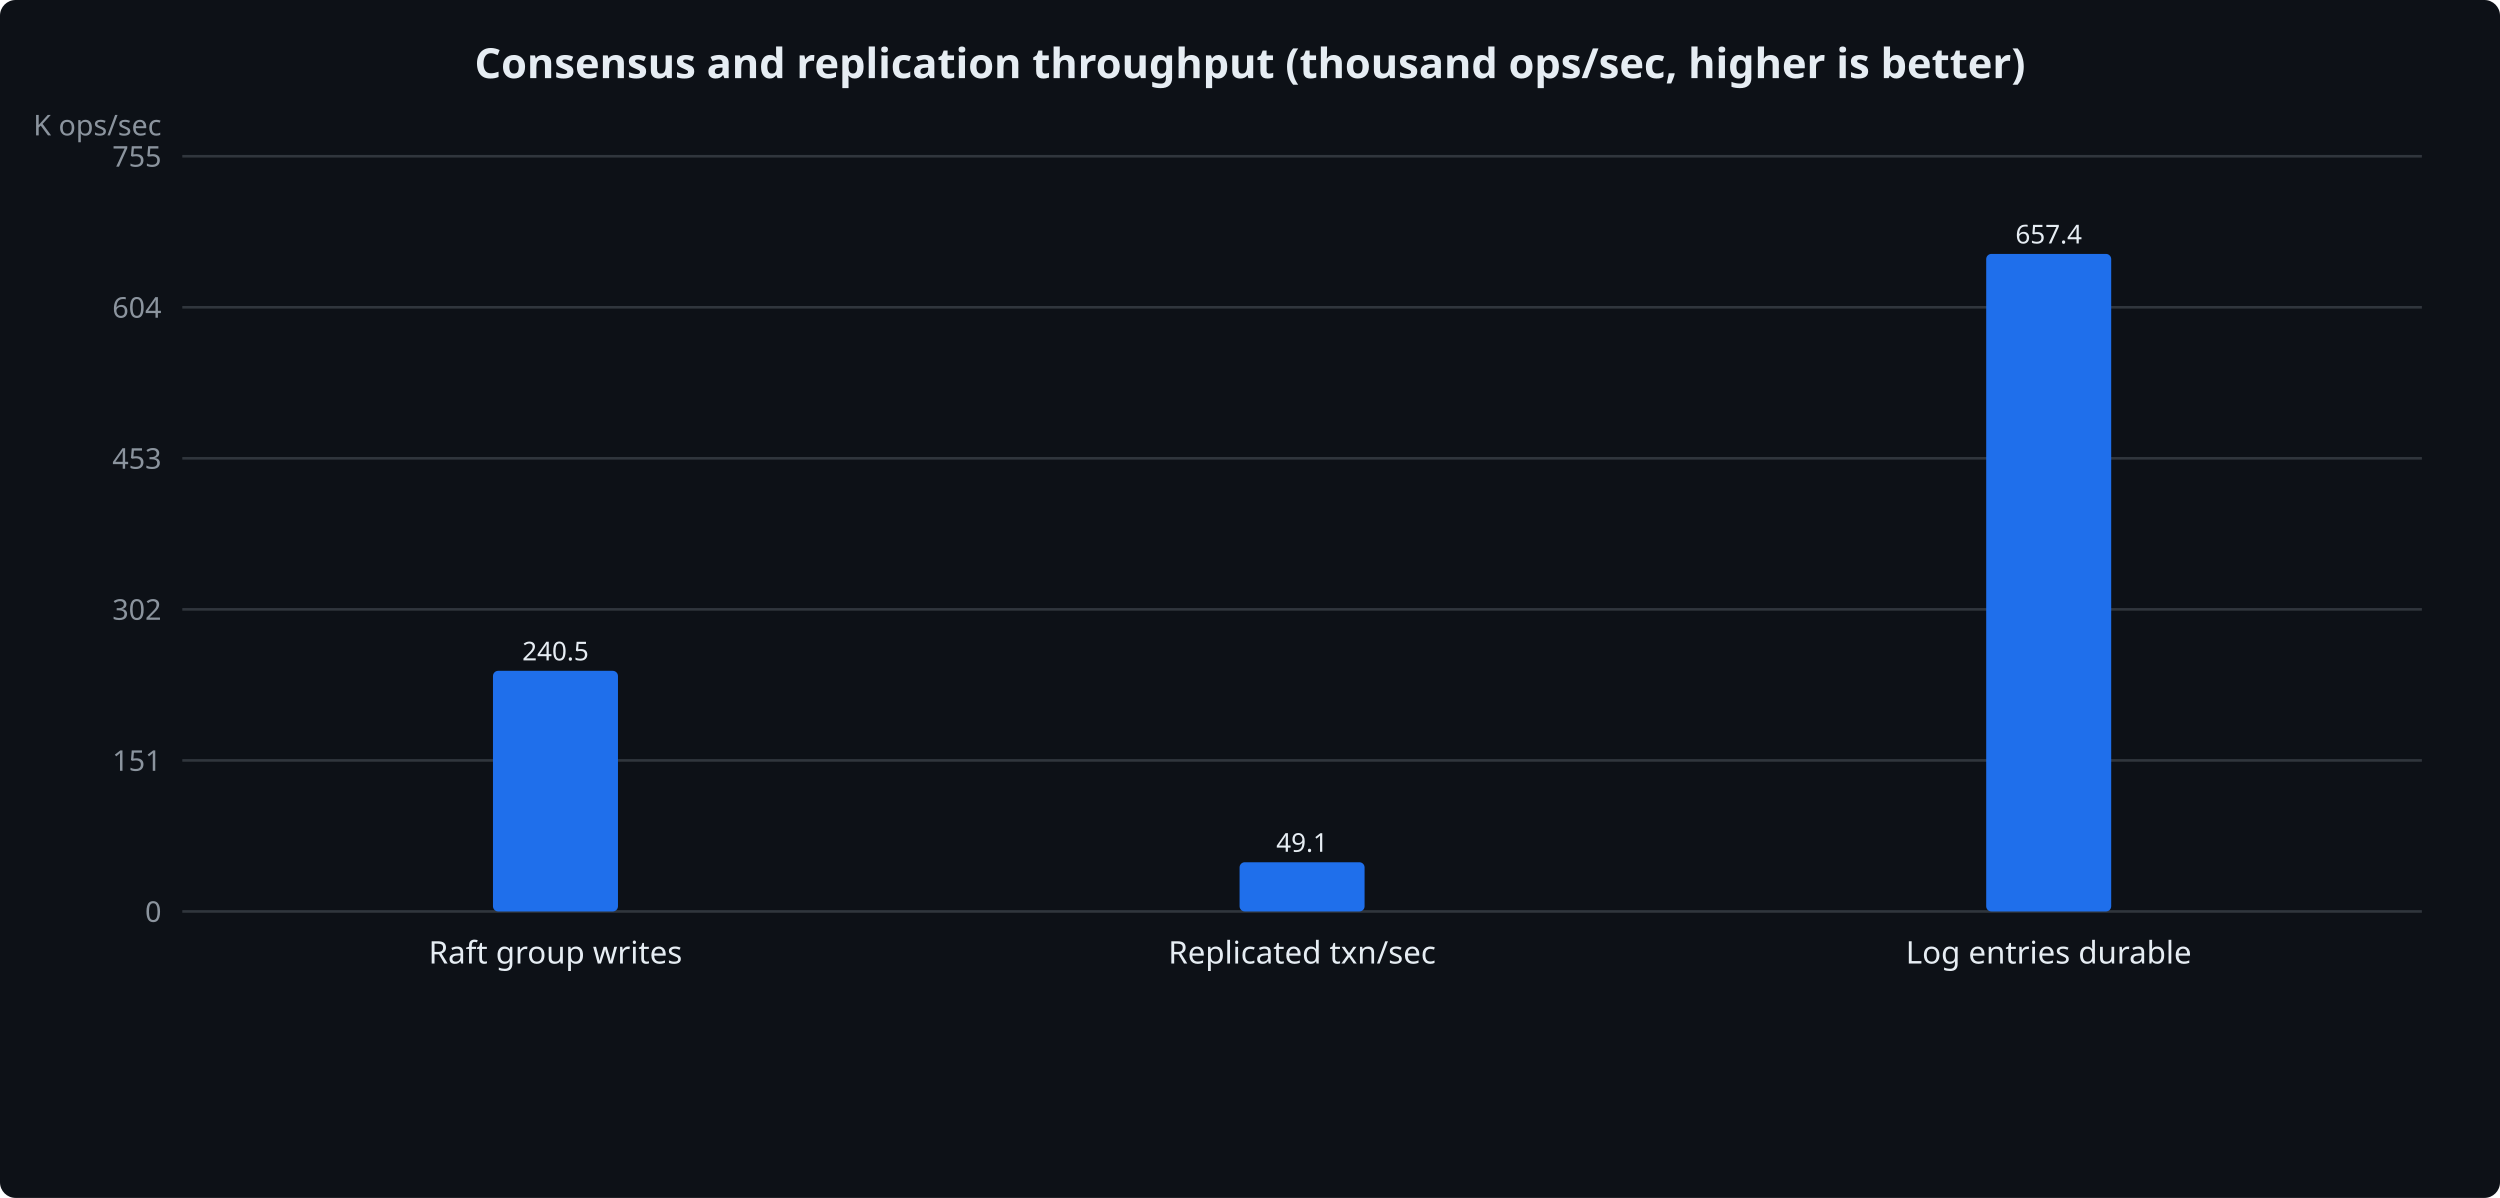
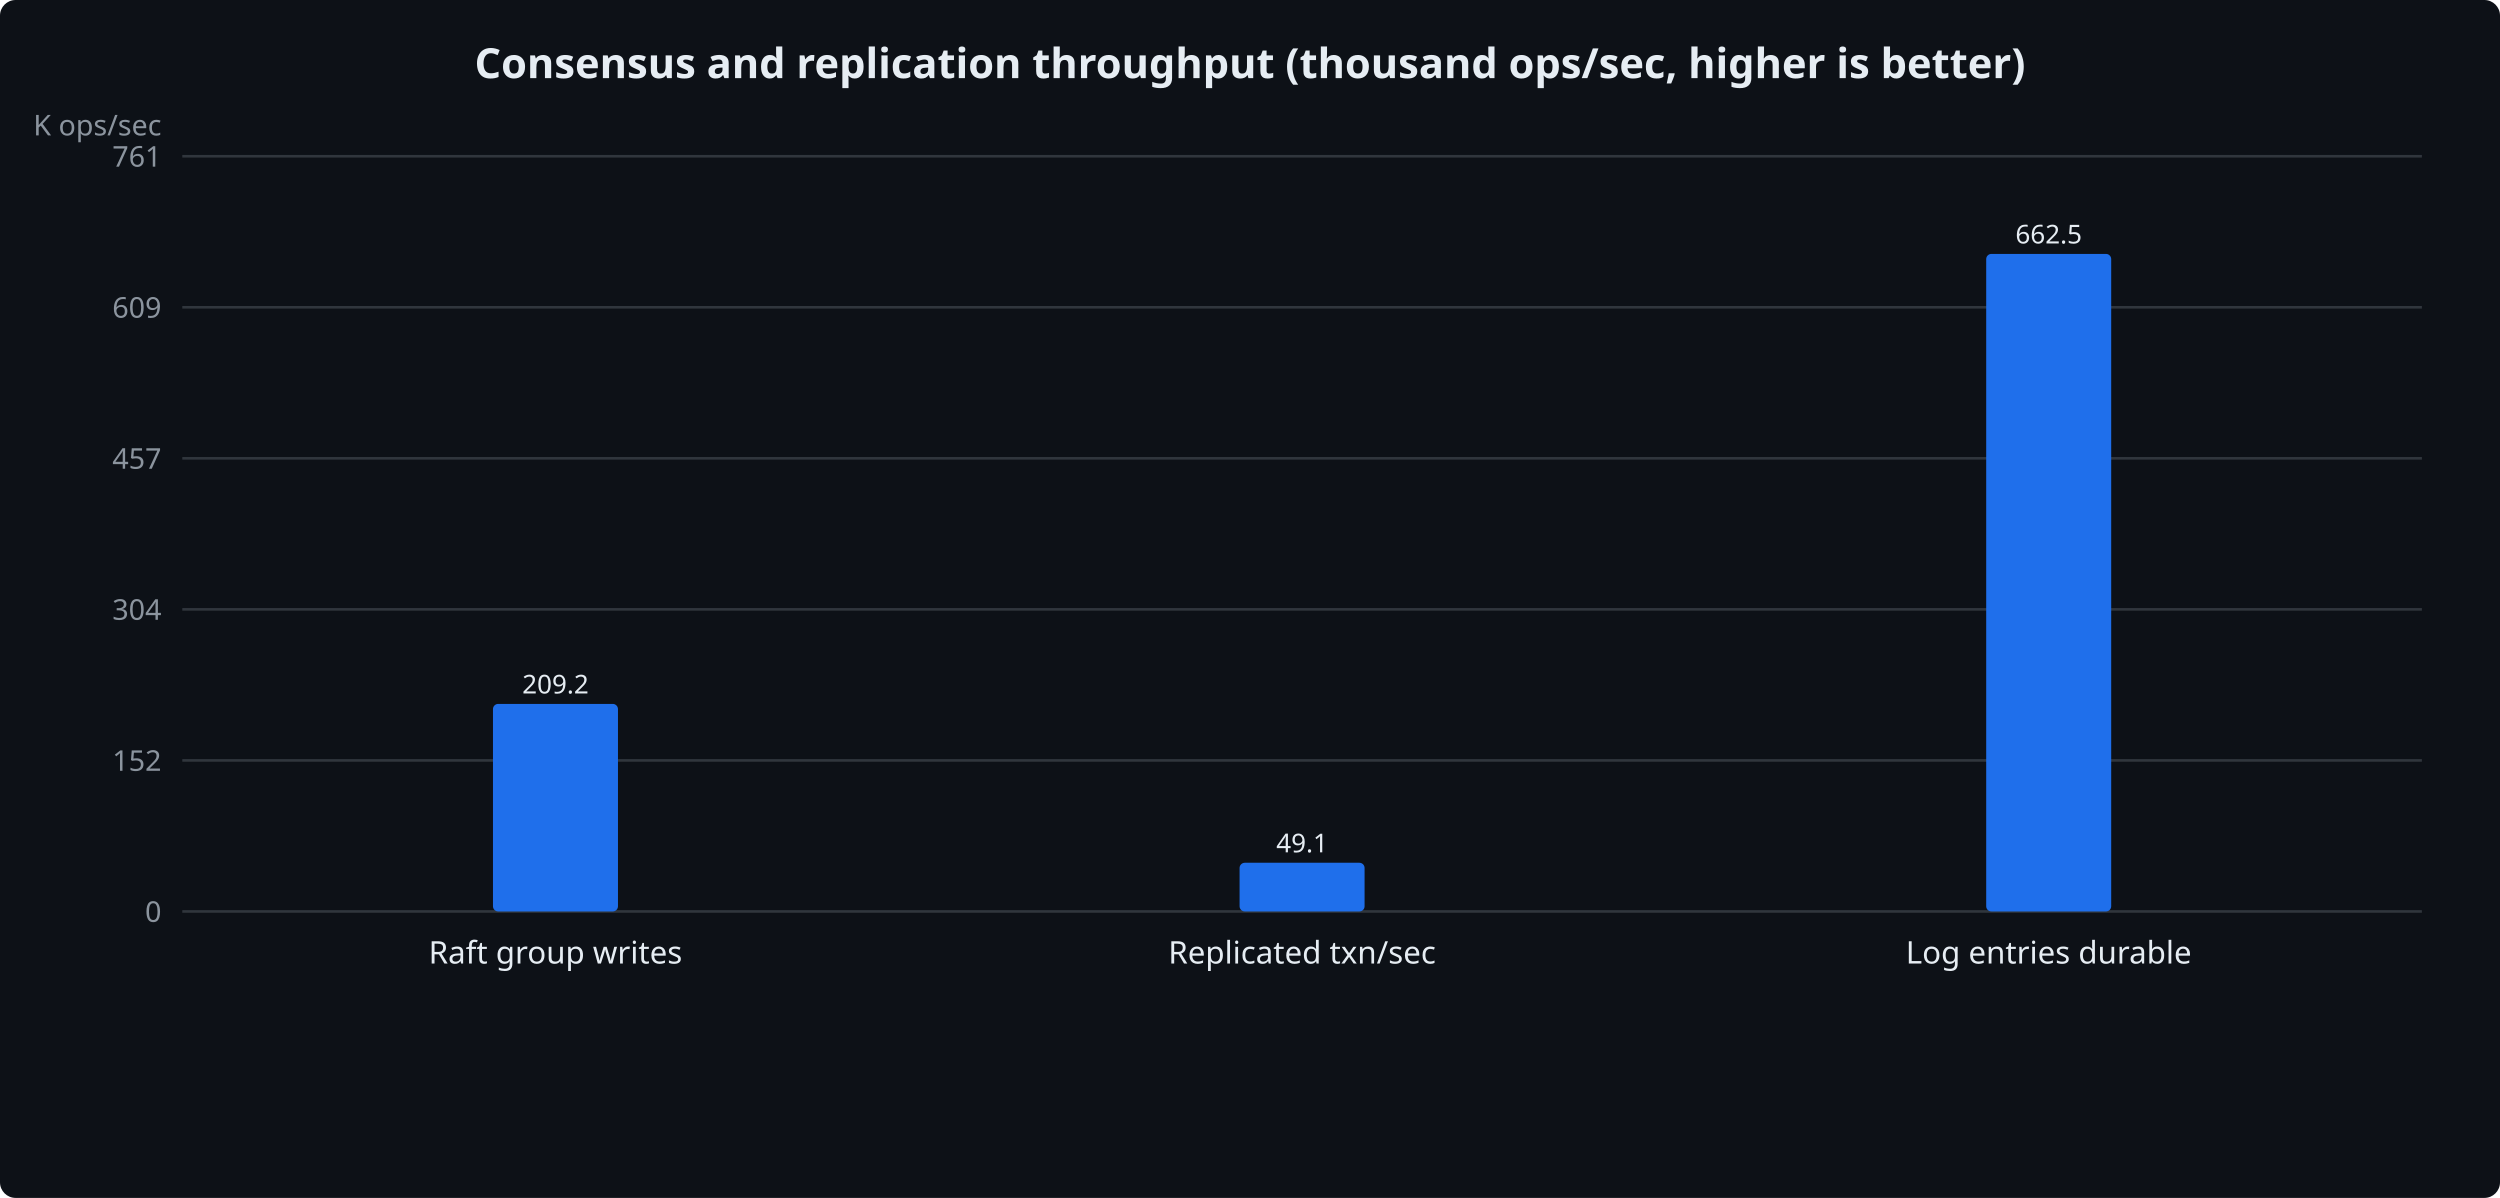
<svg xmlns="http://www.w3.org/2000/svg" viewBox="0 0 960 460" width="100%" font-family="ui-sans-serif, system-ui, sans-serif">
  <rect width="960" height="460" fill="#0d1117" rx="6" />
  <text x="480.0" y="30" text-anchor="middle" fill="#e6edf3" font-size="16" font-weight="600">Consensus and replication throughput (thousand ops/sec, higher is better)</text>
  <line x1="70" y1="350.0" x2="930" y2="350.0" stroke="#30363d" stroke-width="1" />
  <text x="62" y="354.0" text-anchor="end" fill="#8b949e" font-size="11">0</text>
  <line x1="70" y1="292.0" x2="930" y2="292.0" stroke="#30363d" stroke-width="1" />
-   <text x="62" y="296.0" text-anchor="end" fill="#8b949e" font-size="11">151</text>
+   <text x="62" y="296.0" text-anchor="end" fill="#8b949e" font-size="11">152</text>
  <line x1="70" y1="234.0" x2="930" y2="234.0" stroke="#30363d" stroke-width="1" />
-   <text x="62" y="238.0" text-anchor="end" fill="#8b949e" font-size="11">302</text>
+   <text x="62" y="238.0" text-anchor="end" fill="#8b949e" font-size="11">304</text>
  <line x1="70" y1="176.0" x2="930" y2="176.0" stroke="#30363d" stroke-width="1" />
-   <text x="62" y="180.0" text-anchor="end" fill="#8b949e" font-size="11">453</text>
+   <text x="62" y="180.0" text-anchor="end" fill="#8b949e" font-size="11">457</text>
  <line x1="70" y1="118.0" x2="930" y2="118.0" stroke="#30363d" stroke-width="1" />
-   <text x="62" y="122.0" text-anchor="end" fill="#8b949e" font-size="11">604</text>
+   <text x="62" y="122.0" text-anchor="end" fill="#8b949e" font-size="11">609</text>
  <line x1="70" y1="60.0" x2="930" y2="60.0" stroke="#30363d" stroke-width="1" />
-   <text x="62" y="64.0" text-anchor="end" fill="#8b949e" font-size="11">755</text>
+   <text x="62" y="64.0" text-anchor="end" fill="#8b949e" font-size="11">761</text>
  <text x="62" y="52" text-anchor="end" fill="#8b949e" font-size="11">K ops/sec</text>
-   <rect x="189.3" y="257.6" width="48.0" height="92.4" fill="#1f6feb" rx="2" />
-   <text x="213.3" y="253.6" text-anchor="middle" fill="#e6edf3" font-size="10">240.5</text>
+   <rect x="189.3" y="270.3" width="48.0" height="79.7" fill="#1f6feb" rx="2" />
+   <text x="213.3" y="266.3" text-anchor="middle" fill="#e6edf3" font-size="10">209.2</text>
  <text x="213.3" y="370" text-anchor="middle" fill="#e6edf3" font-size="12">Raft group writes</text>
-   <rect x="476.0" y="331.1" width="48.0" height="18.9" fill="#1f6feb" rx="2" />
-   <text x="500.0" y="327.1" text-anchor="middle" fill="#e6edf3" font-size="10">49.1</text>
+   <rect x="476.0" y="331.3" width="48.0" height="18.7" fill="#1f6feb" rx="2" />
+   <text x="500.0" y="327.3" text-anchor="middle" fill="#e6edf3" font-size="10">49.1</text>
  <text x="500.0" y="370" text-anchor="middle" fill="#e6edf3" font-size="12">Replicated txn/sec</text>
  <rect x="762.7" y="97.5" width="48.0" height="252.5" fill="#1f6feb" rx="2" />
-   <text x="786.7" y="93.5" text-anchor="middle" fill="#e6edf3" font-size="10">657.4</text>
+   <text x="786.7" y="93.5" text-anchor="middle" fill="#e6edf3" font-size="10">662.5</text>
  <text x="786.7" y="370" text-anchor="middle" fill="#e6edf3" font-size="12">Log entries durable</text>
</svg>
